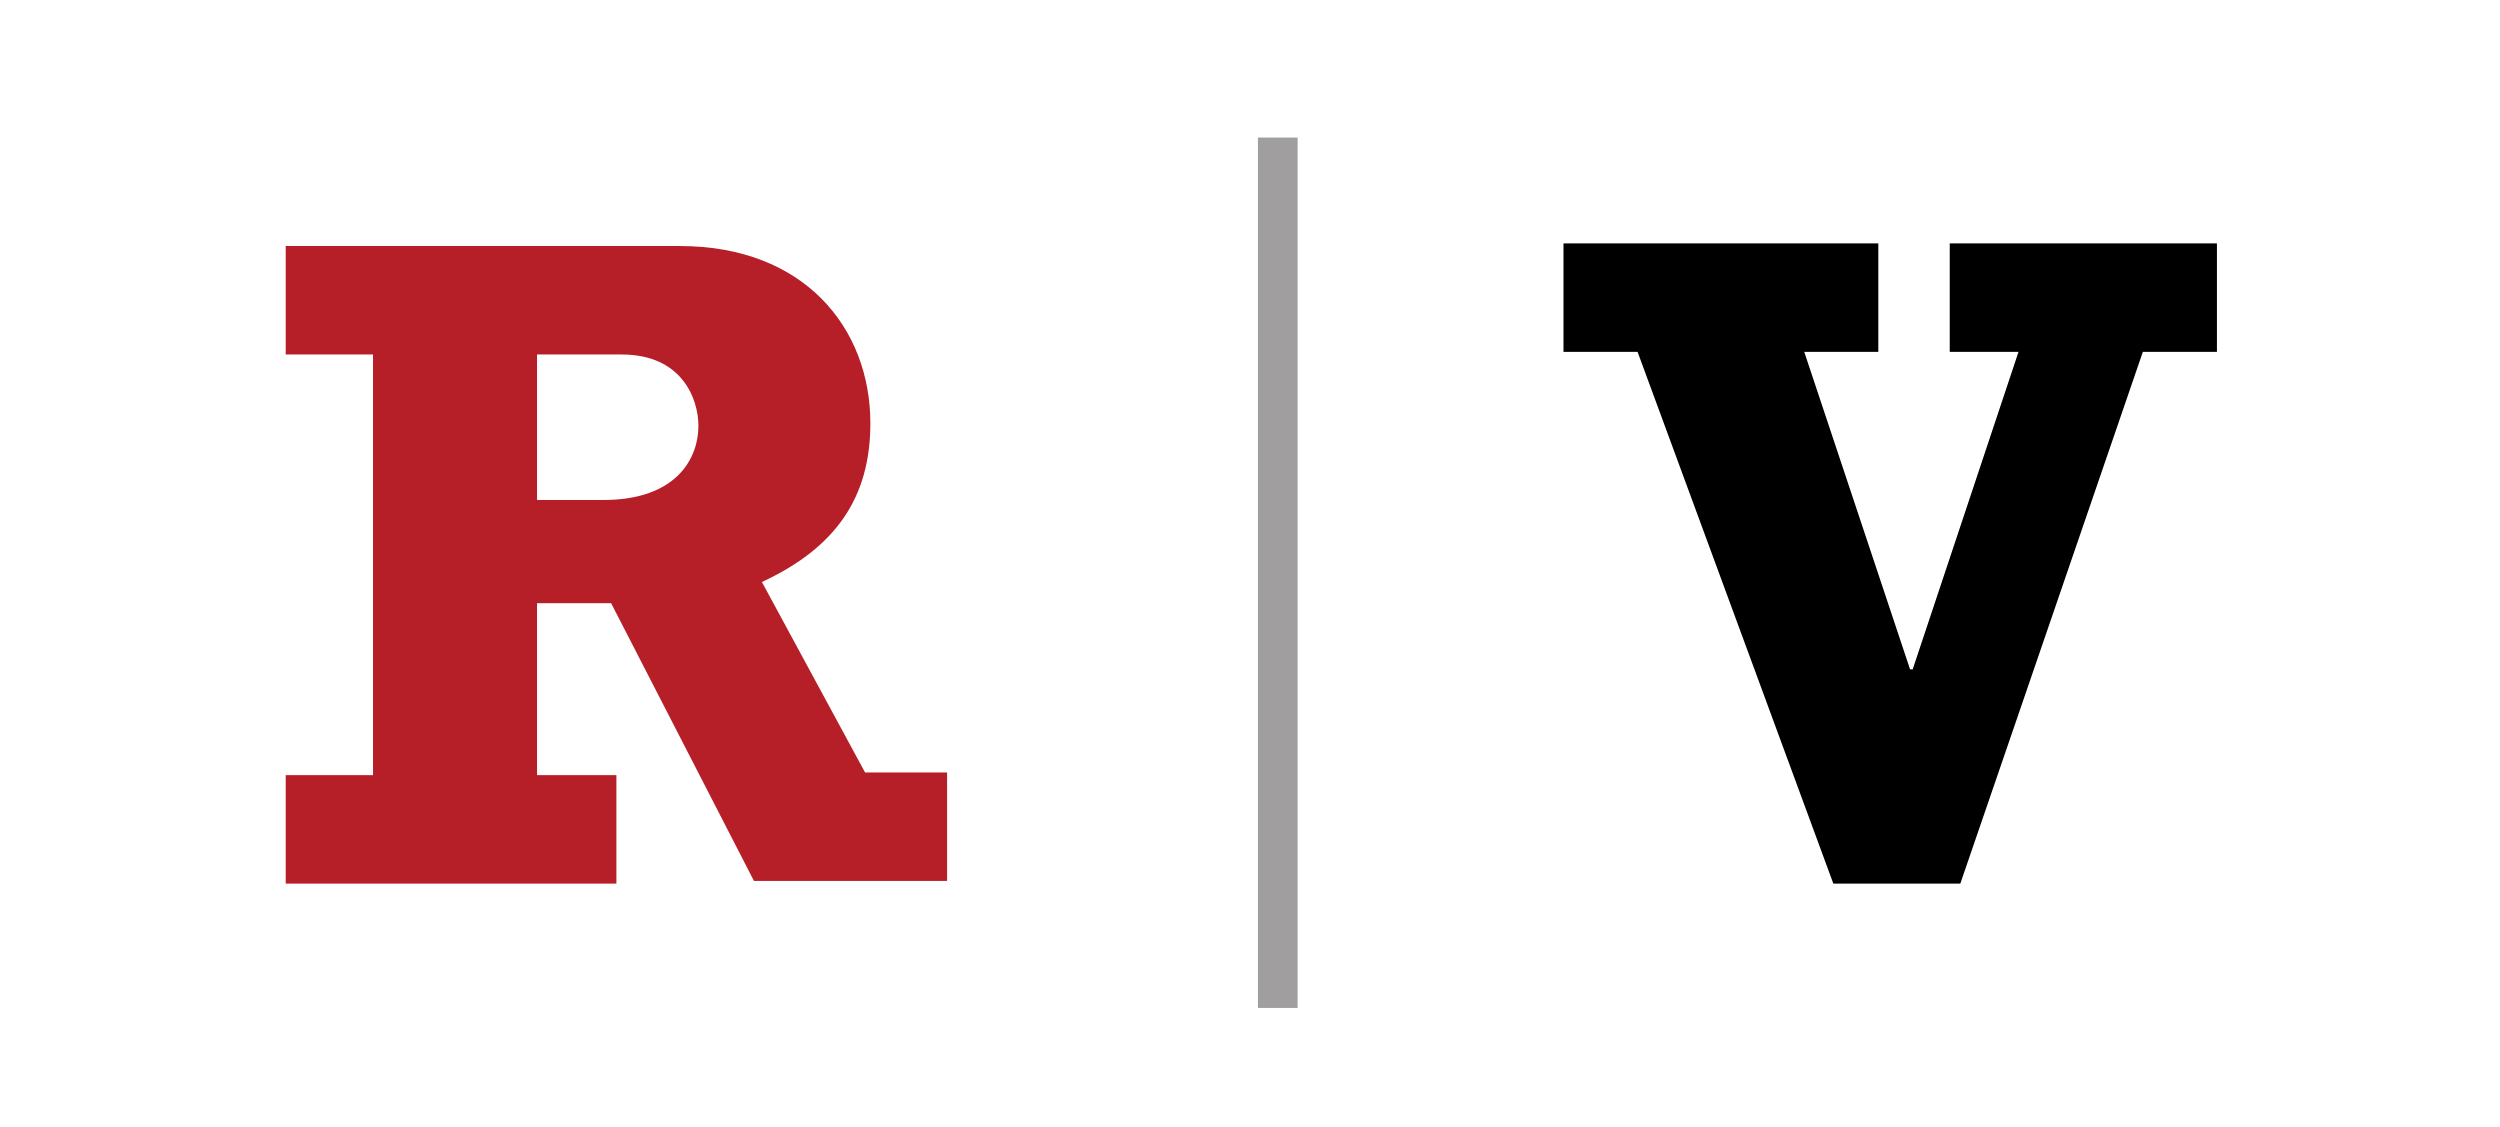
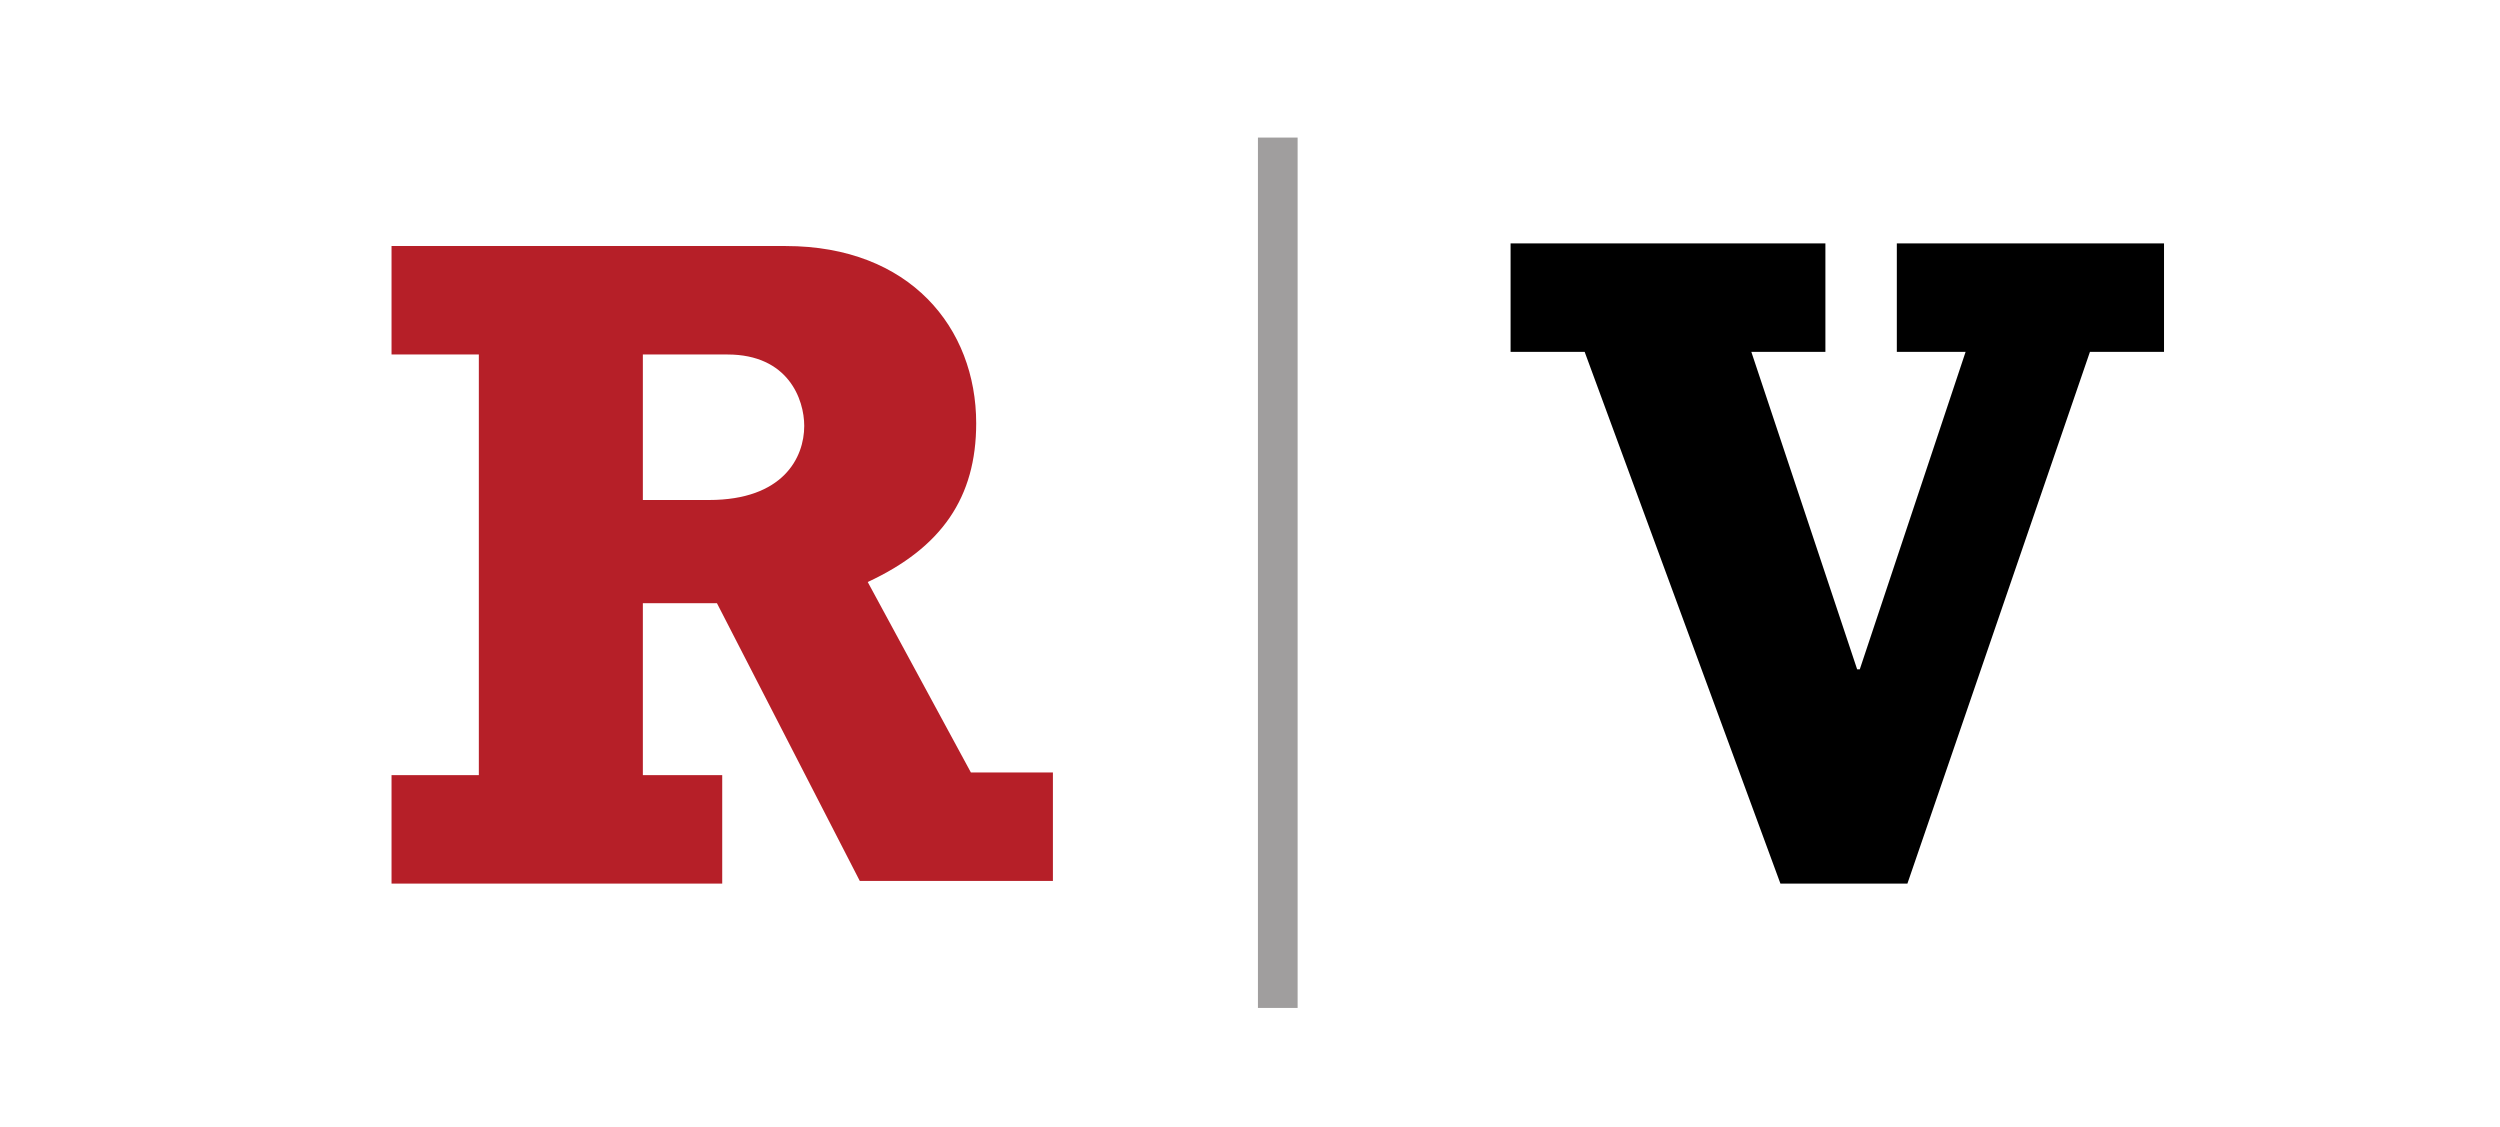
<svg xmlns="http://www.w3.org/2000/svg" id="Layer_1" viewBox="0 0 94.5 42.6">
  <style>.st0{fill:#B61F28;} .st1{fill:none;stroke:#A09E9E;stroke-width:1.5;}</style>
  <g id="Layer_1_1_">
-     <path class="st0" d="M35.8 33.3h-7.3l-5.4-10.5h-2.8v6.5h3v4.1H10.8v-4.1h3.3V13.4h-3.3V9.3h14.9c4.7 0 7.2 3.1 7.2 6.7 0 2.8-1.3 4.7-4.1 6l3.9 7.2h3.1v4.1zm-13-14.4c2.8 0 3.6-1.6 3.6-2.8 0-1-.6-2.7-2.9-2.7h-3.2v5.5h2.5z" />
-     <path d="M61.9 13.3h-2.8V9.2H71v4.1h-2.8l4 12h.1l4-12h-2.6V9.2h10.1v4.1H81l-6.9 20.1h-4.8l-7.4-20.1z" />
+     <path class="st0" d="M39.8 33.3h-7.3l-5.4-10.5h-2.8v6.5h3v4.1H14.8v-4.1h3.3V13.4h-3.3V9.3h14.9c4.7 0 7.2 3.1 7.2 6.7 0 2.8-1.3 4.7-4.1 6l3.9 7.2h3.1v4.1zm-13-14.4c2.8 0 3.6-1.6 3.6-2.8 0-1-.6-2.7-2.9-2.7h-3.2v5.5h2.5z" />
+     <path d="M59.9 13.3h-2.8V9.2H69v4.1h-2.8l4 12h.1l4-12h-2.6V9.2h10.1v4.1H79l-6.9 20.1h-4.8l-7.4-20.1z" />
  </g>
  <path id="Layer_2" class="st1" d="M48.3 38.1V5.2" />
</svg>
